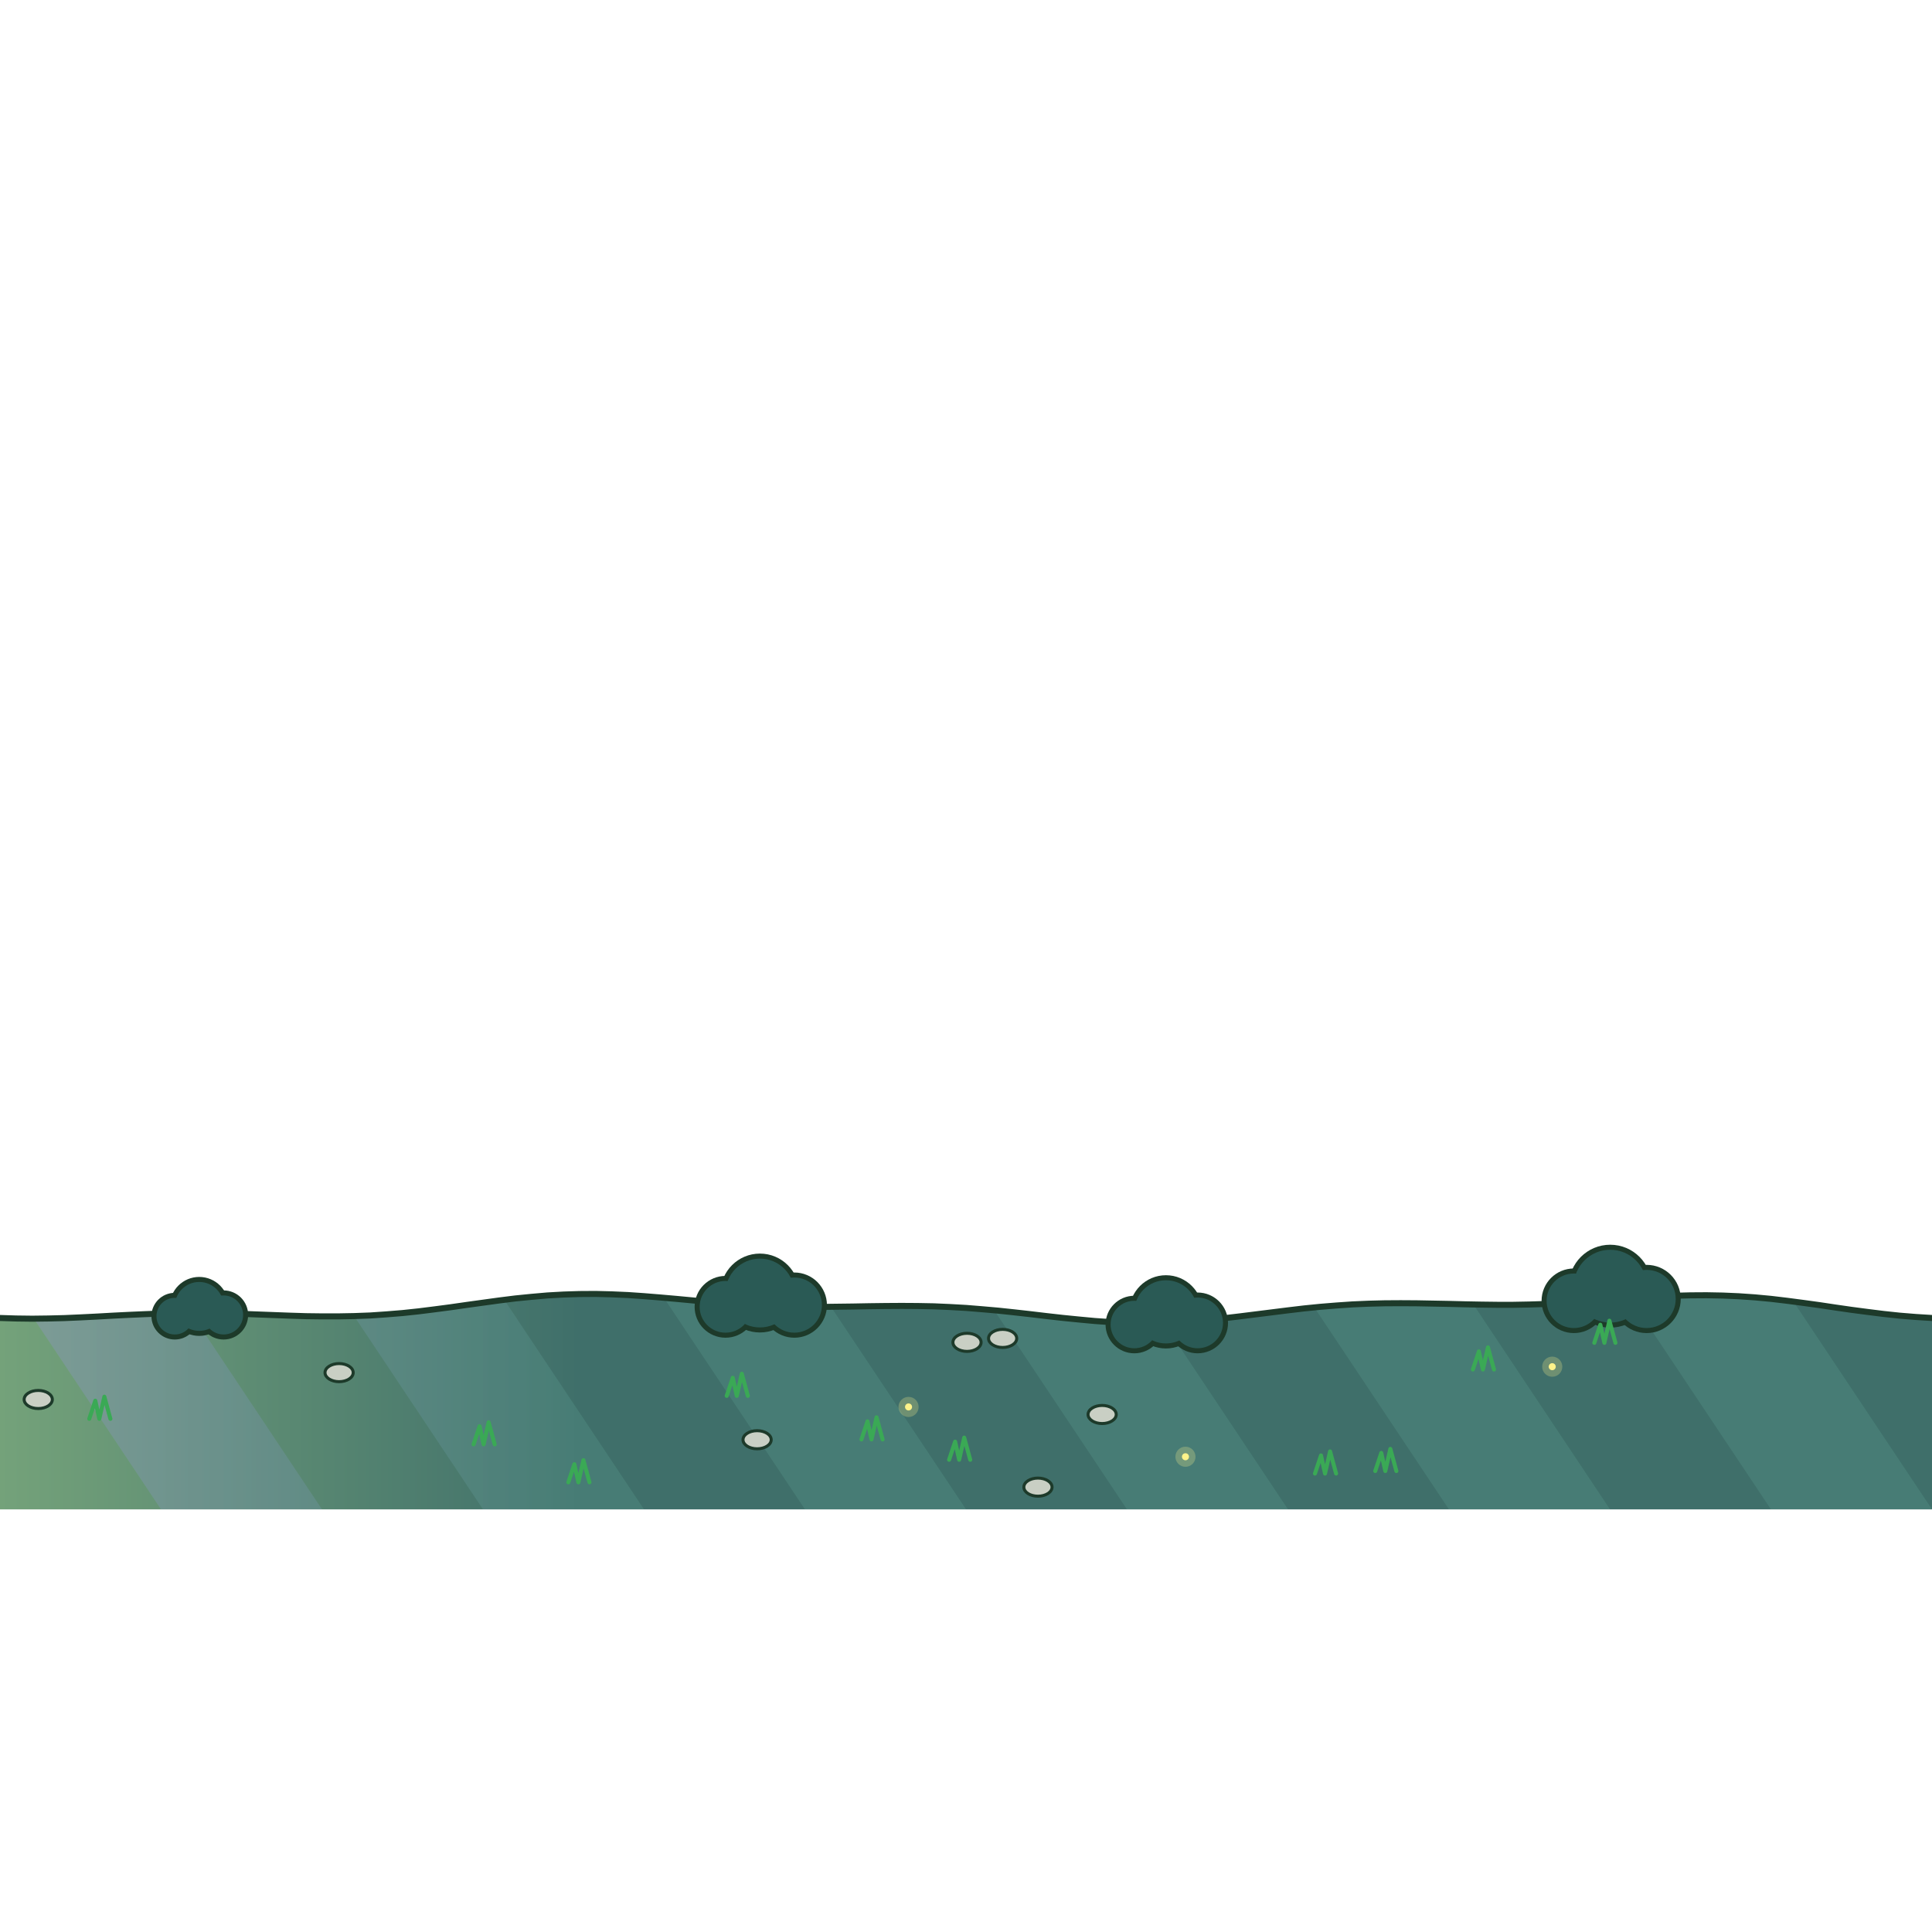
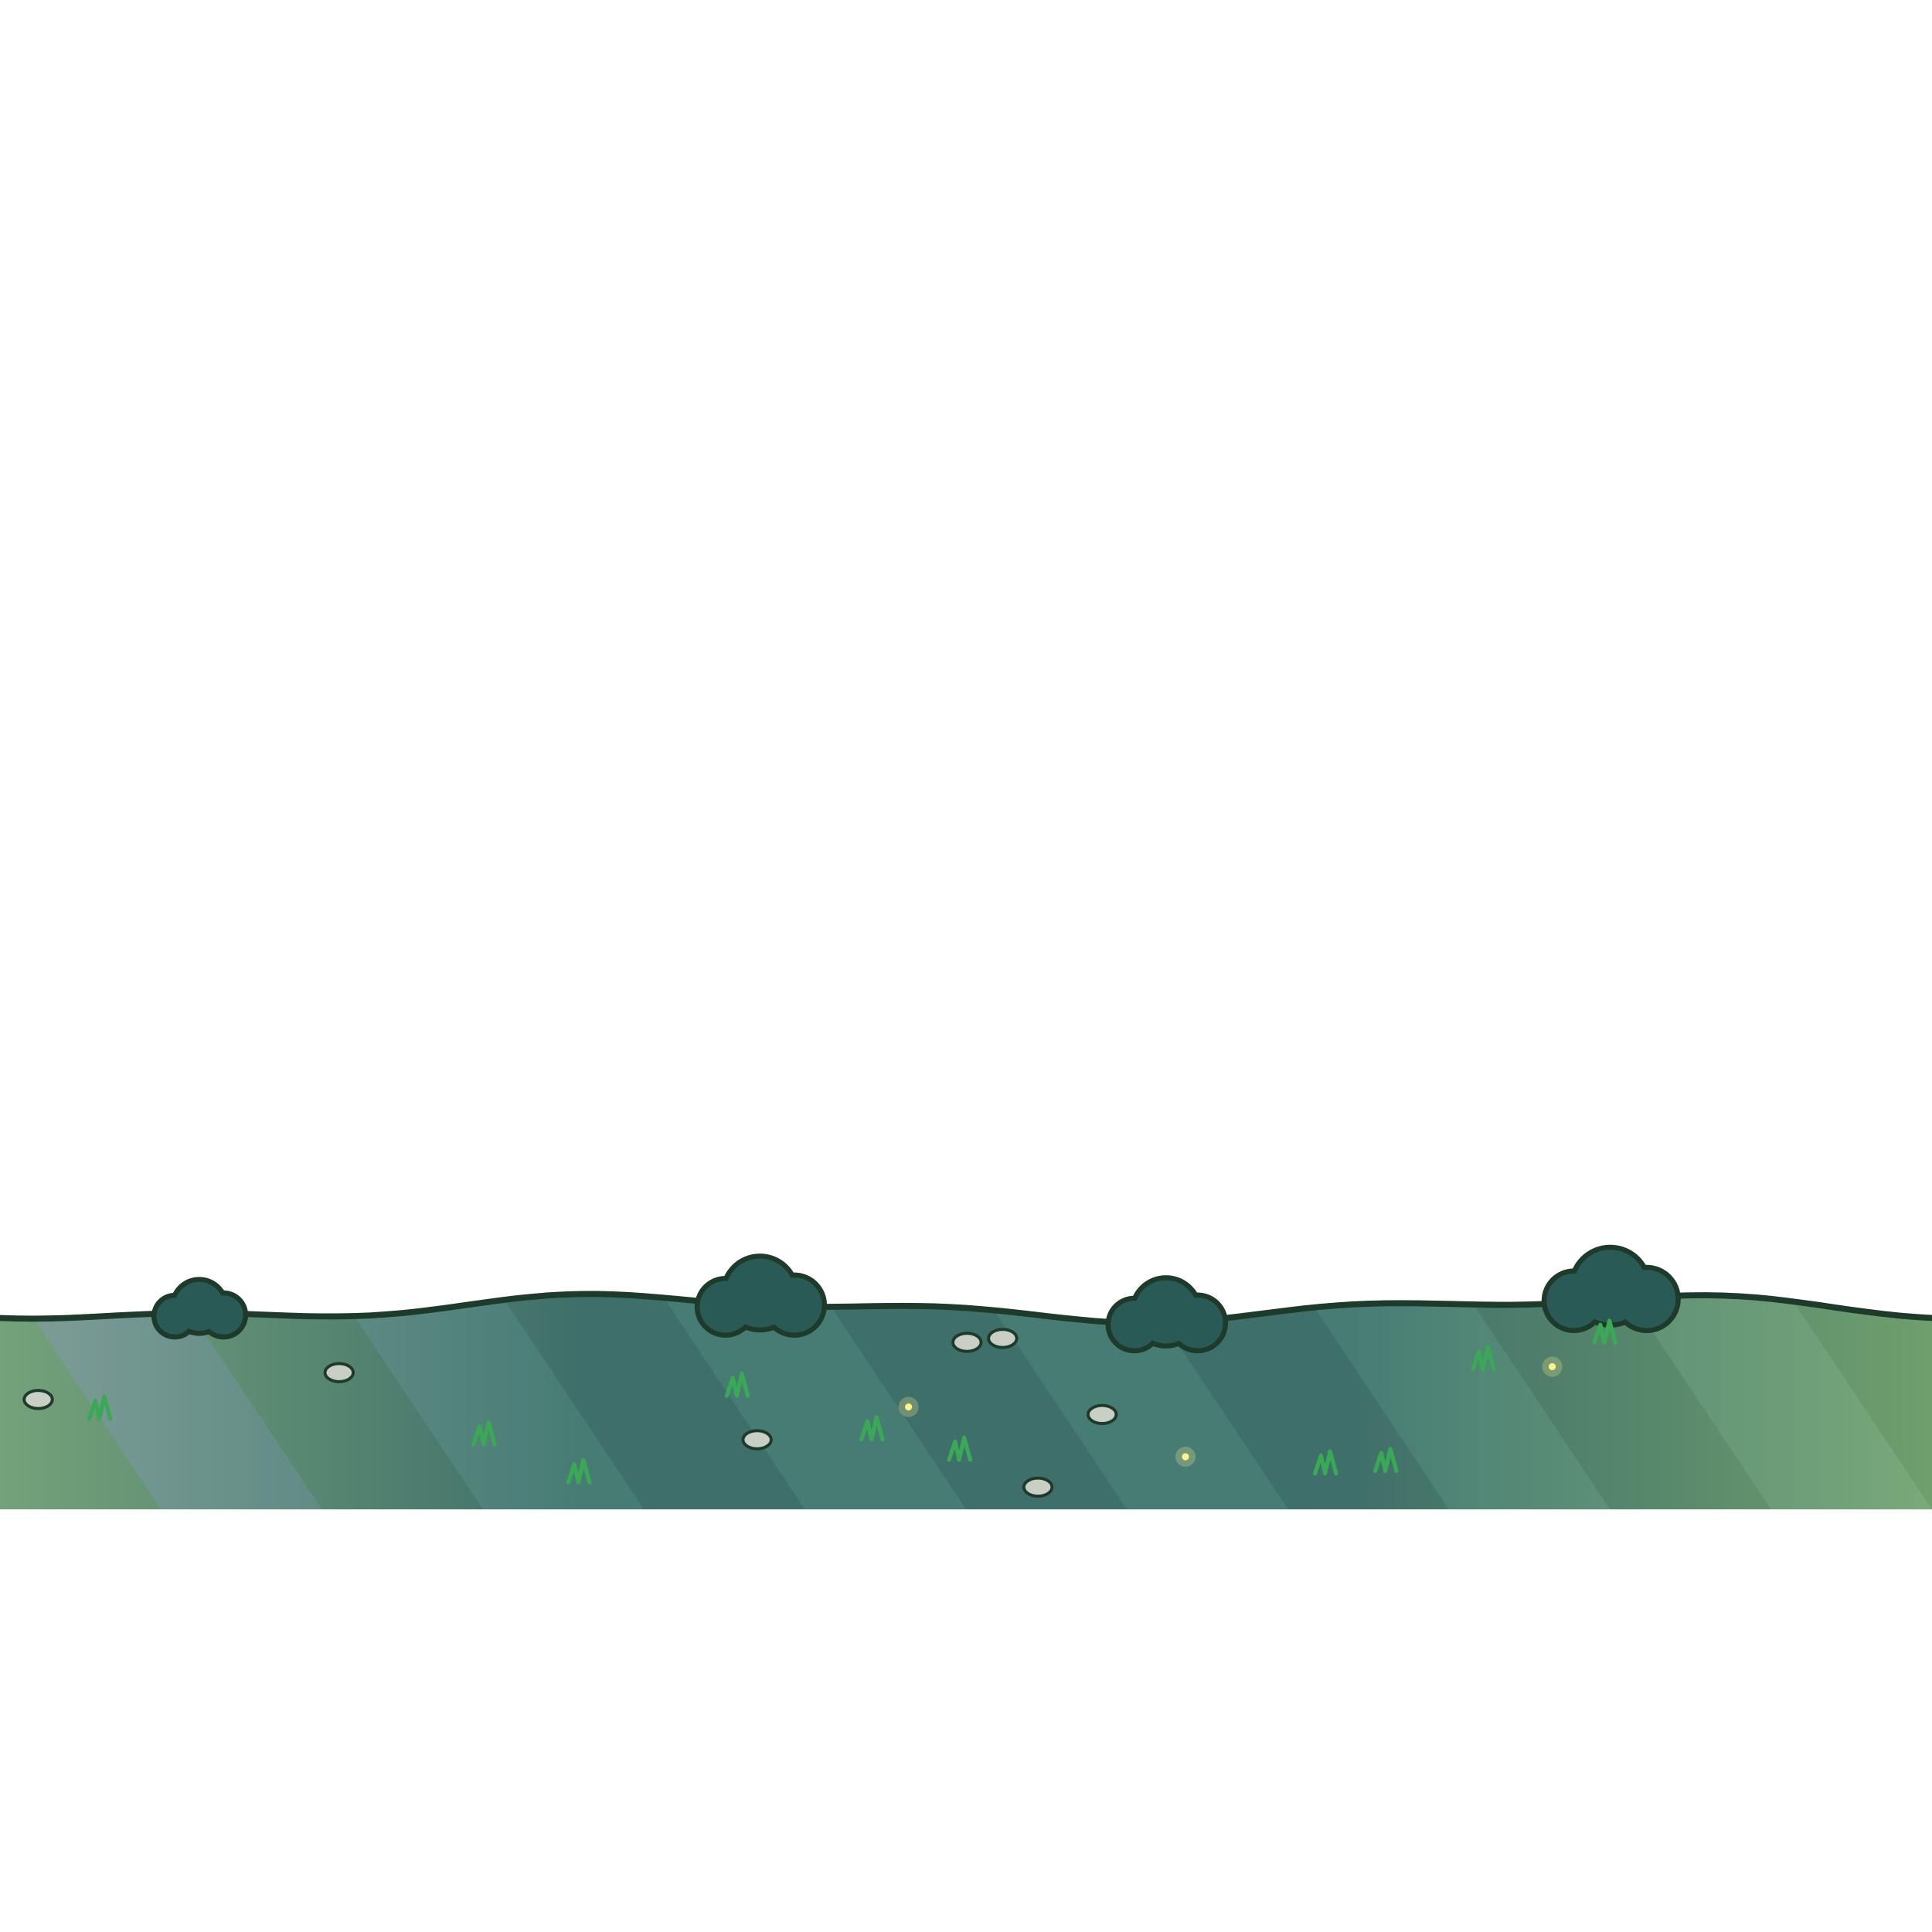
<svg xmlns="http://www.w3.org/2000/svg" width="1920" height="1920" viewBox="0 0 1920 1920">
  <defs>
    <clipPath id="frame">
      <rect width="1920" height="1080" />
    </clipPath>
  </defs>
  <g transform="translate(0 420)">
    <g clip-path="url(#frame)">
      <defs>
        <linearGradient id="gd" gradientUnits="userSpaceOnUse" x1="0" y1="0" x2="1920" y2="0">
          <stop offset="0" stop-color="#74a27a" />
          <stop offset="0.3" stop-color="#3f6f6a" />
          <stop offset="0.7" stop-color="#3f6f6a" />
-           <stop offset="1" stop-color="#3f6f6a" />
+           <stop offset="1" stop-color="#6f9f6d" />
        </linearGradient>
        <linearGradient id="gs" gradientUnits="userSpaceOnUse" x1="0" y1="0" x2="1920" y2="0">
          <stop offset="0" stop-color="#8c99b6" />
          <stop offset="0.3" stop-color="#4f8a80" />
          <stop offset="0.7" stop-color="#4f8a80" />
-           <stop offset="1" stop-color="#4f8a80" />
+           <stop offset="1" stop-color="#84b285" />
        </linearGradient>
      </defs>
      <clipPath id="grd">
        <path d="M0 1080 L0 889.8 L16 890.3 L32 890.5 L48 890.3 L64 889.9 L80 889.2 L96 888.4 L112 887.5 L128 886.7 L144 886.0 L160 885.4 L176 885.0 L192 884.9 L208 885.0 L224 885.3 L240 885.7 L256 886.3 L272 886.9 L288 887.5 L304 888.0 L320 888.2 L336 888.2 L352 887.9 L368 887.3 L384 886.2 L400 884.9 L416 883.2 L432 881.2 L448 879.1 L464 876.8 L480 874.6 L496 872.4 L512 870.4 L528 868.8 L544 867.4 L560 866.5 L576 866.0 L592 865.9 L608 866.3 L624 867.0 L640 868.1 L656 869.4 L672 870.8 L688 872.3 L704 873.8 L720 875.2 L736 876.4 L752 877.4 L768 878.1 L784 878.6 L800 878.8 L816 878.8 L832 878.6 L848 878.4 L864 878.1 L880 877.9 L896 877.8 L912 877.9 L928 878.2 L944 878.9 L960 879.8 L976 881.1 L992 882.5 L1008 884.2 L1024 886.0 L1040 887.9 L1056 889.7 L1072 891.3 L1088 892.8 L1104 893.9 L1120 894.6 L1136 894.9 L1152 894.8 L1168 894.2 L1184 893.2 L1200 891.8 L1216 890.1 L1232 888.2 L1248 886.2 L1264 884.2 L1280 882.2 L1296 880.3 L1312 878.7 L1328 877.4 L1344 876.3 L1360 875.6 L1376 875.2 L1392 875.1 L1408 875.2 L1424 875.5 L1440 875.8 L1456 876.2 L1472 876.5 L1488 876.7 L1504 876.7 L1520 876.4 L1536 875.9 L1552 875.2 L1568 874.2 L1584 873.1 L1600 871.9 L1616 870.7 L1632 869.5 L1648 868.5 L1664 867.7 L1680 867.3 L1696 867.2 L1712 867.5 L1728 868.2 L1744 869.3 L1760 870.8 L1776 872.7 L1792 874.8 L1808 877.0 L1824 879.4 L1840 881.7 L1856 883.8 L1872 885.8 L1888 887.5 L1904 888.8 L1920 889.8 L1920 1080 Z" />
      </clipPath>
      <path d="M0 1080 L0 889.8 L16 890.3 L32 890.5 L48 890.3 L64 889.9 L80 889.2 L96 888.4 L112 887.5 L128 886.7 L144 886.0 L160 885.4 L176 885.0 L192 884.9 L208 885.0 L224 885.3 L240 885.7 L256 886.3 L272 886.9 L288 887.5 L304 888.0 L320 888.2 L336 888.2 L352 887.9 L368 887.3 L384 886.2 L400 884.9 L416 883.2 L432 881.2 L448 879.1 L464 876.8 L480 874.6 L496 872.4 L512 870.4 L528 868.8 L544 867.4 L560 866.5 L576 866.0 L592 865.9 L608 866.3 L624 867.0 L640 868.1 L656 869.4 L672 870.8 L688 872.3 L704 873.8 L720 875.2 L736 876.4 L752 877.4 L768 878.1 L784 878.6 L800 878.8 L816 878.8 L832 878.6 L848 878.4 L864 878.1 L880 877.9 L896 877.8 L912 877.9 L928 878.2 L944 878.9 L960 879.8 L976 881.1 L992 882.5 L1008 884.2 L1024 886.0 L1040 887.9 L1056 889.7 L1072 891.3 L1088 892.8 L1104 893.9 L1120 894.6 L1136 894.9 L1152 894.8 L1168 894.2 L1184 893.2 L1200 891.8 L1216 890.1 L1232 888.2 L1248 886.2 L1264 884.2 L1280 882.2 L1296 880.3 L1312 878.7 L1328 877.4 L1344 876.3 L1360 875.6 L1376 875.2 L1392 875.1 L1408 875.2 L1424 875.5 L1440 875.8 L1456 876.2 L1472 876.5 L1488 876.7 L1504 876.7 L1520 876.4 L1536 875.9 L1552 875.2 L1568 874.2 L1584 873.1 L1600 871.9 L1616 870.7 L1632 869.5 L1648 868.5 L1664 867.7 L1680 867.3 L1696 867.2 L1712 867.5 L1728 868.2 L1744 869.3 L1760 870.8 L1776 872.7 L1792 874.8 L1808 877.0 L1824 879.4 L1840 881.7 L1856 883.8 L1872 885.8 L1888 887.5 L1904 888.8 L1920 889.8 L1920 1080 Z" fill="url(#gd)" />
      <g clip-path="url(#grd)" opacity="0.5">
        <path d="M-320.0 840 L-160.0 840 L0.0 1080 L-160.0 1080 Z" fill="url(#gs)" />
        <path d="M0.0 840 L160.0 840 L320.0 1080 L160.0 1080 Z" fill="url(#gs)" />
        <path d="M320.0 840 L480.0 840 L640.0 1080 L480.0 1080 Z" fill="url(#gs)" />
        <path d="M640.0 840 L800.0 840 L960.0 1080 L800.0 1080 Z" fill="url(#gs)" />
        <path d="M960.0 840 L1120.0 840 L1280.0 1080 L1120.0 1080 Z" fill="url(#gs)" />
        <path d="M1280.0 840 L1440.0 840 L1600.0 1080 L1440.0 1080 Z" fill="url(#gs)" />
        <path d="M1600.0 840 L1760.0 840 L1920.0 1080 L1760.0 1080 Z" fill="url(#gs)" />
        <path d="M1920.0 840 L2080.0 840 L2240.0 1080 L2080.0 1080 Z" fill="url(#gs)" />
      </g>
      <path d="M-16 888.8 L0 889.8 L16 890.3 L32 890.5 L48 890.3 L64 889.9 L80 889.2 L96 888.4 L112 887.5 L128 886.7 L144 886.0 L160 885.4 L176 885.0 L192 884.9 L208 885.0 L224 885.3 L240 885.7 L256 886.3 L272 886.9 L288 887.5 L304 888.0 L320 888.2 L336 888.2 L352 887.9 L368 887.3 L384 886.2 L400 884.9 L416 883.2 L432 881.2 L448 879.1 L464 876.8 L480 874.6 L496 872.4 L512 870.4 L528 868.8 L544 867.4 L560 866.5 L576 866.0 L592 865.9 L608 866.3 L624 867.0 L640 868.1 L656 869.4 L672 870.8 L688 872.3 L704 873.8 L720 875.2 L736 876.4 L752 877.4 L768 878.1 L784 878.6 L800 878.8 L816 878.8 L832 878.6 L848 878.4 L864 878.1 L880 877.9 L896 877.8 L912 877.9 L928 878.2 L944 878.9 L960 879.8 L976 881.1 L992 882.5 L1008 884.2 L1024 886.0 L1040 887.9 L1056 889.7 L1072 891.3 L1088 892.8 L1104 893.9 L1120 894.6 L1136 894.9 L1152 894.8 L1168 894.2 L1184 893.2 L1200 891.8 L1216 890.1 L1232 888.2 L1248 886.2 L1264 884.2 L1280 882.2 L1296 880.3 L1312 878.7 L1328 877.4 L1344 876.3 L1360 875.6 L1376 875.2 L1392 875.1 L1408 875.2 L1424 875.5 L1440 875.8 L1456 876.2 L1472 876.5 L1488 876.7 L1504 876.7 L1520 876.4 L1536 875.9 L1552 875.2 L1568 874.2 L1584 873.1 L1600 871.9 L1616 870.7 L1632 869.5 L1648 868.5 L1664 867.7 L1680 867.3 L1696 867.2 L1712 867.5 L1728 868.2 L1744 869.3 L1760 870.8 L1776 872.7 L1792 874.8 L1808 877.0 L1824 879.4 L1840 881.7 L1856 883.8 L1872 885.8 L1888 887.5 L1904 888.8 L1920 889.8 L1936 890.3" fill="none" stroke="#1d3a2a" stroke-width="6" stroke-linejoin="round" />
      <circle cx="198.0" cy="878.3" r="24.3" fill="#2a5a55" stroke="#1d3a2a" stroke-width="10" />
      <circle cx="173.7" cy="888.0" r="18.2" fill="#2a5a55" stroke="#1d3a2a" stroke-width="10" />
      <circle cx="222.2" cy="886.8" r="19.4" fill="#2a5a55" stroke="#1d3a2a" stroke-width="10" />
      <circle cx="198.0" cy="878.3" r="24.3" fill="#2a5a55" />
      <circle cx="173.7" cy="888.0" r="18.2" fill="#2a5a55" />
      <circle cx="222.2" cy="886.8" r="19.4" fill="#2a5a55" />
      <circle cx="755.2" cy="865.0" r="34.2" fill="#2a5a55" stroke="#1d3a2a" stroke-width="10" />
      <circle cx="721.0" cy="878.7" r="25.7" fill="#2a5a55" stroke="#1d3a2a" stroke-width="10" />
      <circle cx="789.4" cy="877.0" r="27.4" fill="#2a5a55" stroke="#1d3a2a" stroke-width="10" />
      <circle cx="755.2" cy="865.0" r="34.2" fill="#2a5a55" />
      <circle cx="721.0" cy="878.7" r="25.7" fill="#2a5a55" />
      <circle cx="789.4" cy="877.0" r="27.4" fill="#2a5a55" />
      <circle cx="1158.7" cy="883.7" r="31.4" fill="#2a5a55" stroke="#1d3a2a" stroke-width="10" />
      <circle cx="1127.3" cy="896.3" r="23.6" fill="#2a5a55" stroke="#1d3a2a" stroke-width="10" />
      <circle cx="1190.2" cy="894.7" r="25.2" fill="#2a5a55" stroke="#1d3a2a" stroke-width="10" />
      <circle cx="1158.7" cy="883.7" r="31.4" fill="#2a5a55" />
      <circle cx="1127.3" cy="896.3" r="23.6" fill="#2a5a55" />
      <circle cx="1190.2" cy="894.7" r="25.2" fill="#2a5a55" />
      <circle cx="1600.2" cy="858.2" r="36.2" fill="#2a5a55" stroke="#1d3a2a" stroke-width="10" />
      <circle cx="1564.1" cy="872.7" r="27.1" fill="#2a5a55" stroke="#1d3a2a" stroke-width="10" />
      <circle cx="1636.4" cy="870.9" r="28.9" fill="#2a5a55" stroke="#1d3a2a" stroke-width="10" />
      <circle cx="1600.2" cy="858.2" r="36.2" fill="#2a5a55" />
      <circle cx="1564.1" cy="872.7" r="27.1" fill="#2a5a55" />
      <circle cx="1636.4" cy="870.9" r="28.9" fill="#2a5a55" />
      <circle cx="1542.6" cy="938.2" r="10" fill="#fff38a" opacity="0.25" />
      <circle cx="1542.6" cy="938.2" r="3.5" fill="#fff38a" />
      <path d="M88.7 990.0 L94.7 972.0 L98.7 990.0 L103.7 968.0 L109.7 990.0" fill="none" stroke="#3aa955" stroke-width="4" stroke-linecap="round" stroke-linejoin="round" />
      <ellipse cx="1095.3" cy="985.7" rx="14" ry="9" fill="#c9cfc4" stroke="#1d3a2a" stroke-width="3" />
      <path d="M470.6 1015.4 L476.6 997.4 L480.6 1015.4 L485.6 993.4 L491.6 1015.4" fill="none" stroke="#3aa955" stroke-width="4" stroke-linecap="round" stroke-linejoin="round" />
      <ellipse cx="38.0" cy="970.8" rx="14" ry="9" fill="#c9cfc4" stroke="#1d3a2a" stroke-width="3" />
      <circle cx="902.9" cy="978.2" r="10" fill="#fff38a" opacity="0.25" />
      <circle cx="902.9" cy="978.2" r="3.5" fill="#fff38a" />
      <ellipse cx="752.4" cy="1010.8" rx="14" ry="9" fill="#c9cfc4" stroke="#1d3a2a" stroke-width="3" />
      <path d="M1306.8 1044.4 L1312.8 1026.4 L1316.8 1044.4 L1321.8 1022.4 L1327.8 1044.4" fill="none" stroke="#3aa955" stroke-width="4" stroke-linecap="round" stroke-linejoin="round" />
      <ellipse cx="961.0" cy="914.0" rx="14" ry="9" fill="#c9cfc4" stroke="#1d3a2a" stroke-width="3" />
      <circle cx="1178.1" cy="1027.7" r="10" fill="#fff38a" opacity="0.25" />
      <circle cx="1178.1" cy="1027.7" r="3.5" fill="#fff38a" />
      <path d="M1463.7 941.0 L1469.7 923.0 L1473.7 941.0 L1478.7 919.0 L1484.7 941.0" fill="none" stroke="#3aa955" stroke-width="4" stroke-linecap="round" stroke-linejoin="round" />
      <ellipse cx="1031.5" cy="1057.9" rx="14" ry="9" fill="#c9cfc4" stroke="#1d3a2a" stroke-width="3" />
      <ellipse cx="996.4" cy="910.1" rx="14" ry="9" fill="#c9cfc4" stroke="#1d3a2a" stroke-width="3" />
      <path d="M856.1 1010.5 L862.1 992.5 L866.1 1010.5 L871.1 988.5 L877.1 1010.5" fill="none" stroke="#3aa955" stroke-width="4" stroke-linecap="round" stroke-linejoin="round" />
      <path d="M943.2 1030.7 L949.2 1012.7 L953.2 1030.7 L958.2 1008.7 L964.2 1030.7" fill="none" stroke="#3aa955" stroke-width="4" stroke-linecap="round" stroke-linejoin="round" />
      <path d="M722.2 967.2 L728.2 949.2 L732.2 967.2 L737.2 945.2 L743.2 967.2" fill="none" stroke="#3aa955" stroke-width="4" stroke-linecap="round" stroke-linejoin="round" />
      <path d="M1366.7 1041.9 L1372.7 1023.9 L1376.7 1041.9 L1381.7 1019.9 L1387.7 1041.9" fill="none" stroke="#3aa955" stroke-width="4" stroke-linecap="round" stroke-linejoin="round" />
      <ellipse cx="337.0" cy="944.1" rx="14" ry="9" fill="#c9cfc4" stroke="#1d3a2a" stroke-width="3" />
      <path d="M564.8 1053.1 L570.8 1035.1 L574.8 1053.1 L579.8 1031.1 L585.8 1053.1" fill="none" stroke="#3aa955" stroke-width="4" stroke-linecap="round" stroke-linejoin="round" />
      <path d="M1584.4 914.5 L1590.4 896.5 L1594.4 914.5 L1599.4 892.5 L1605.4 914.5" fill="none" stroke="#3aa955" stroke-width="4" stroke-linecap="round" stroke-linejoin="round" />
    </g>
  </g>
</svg>
